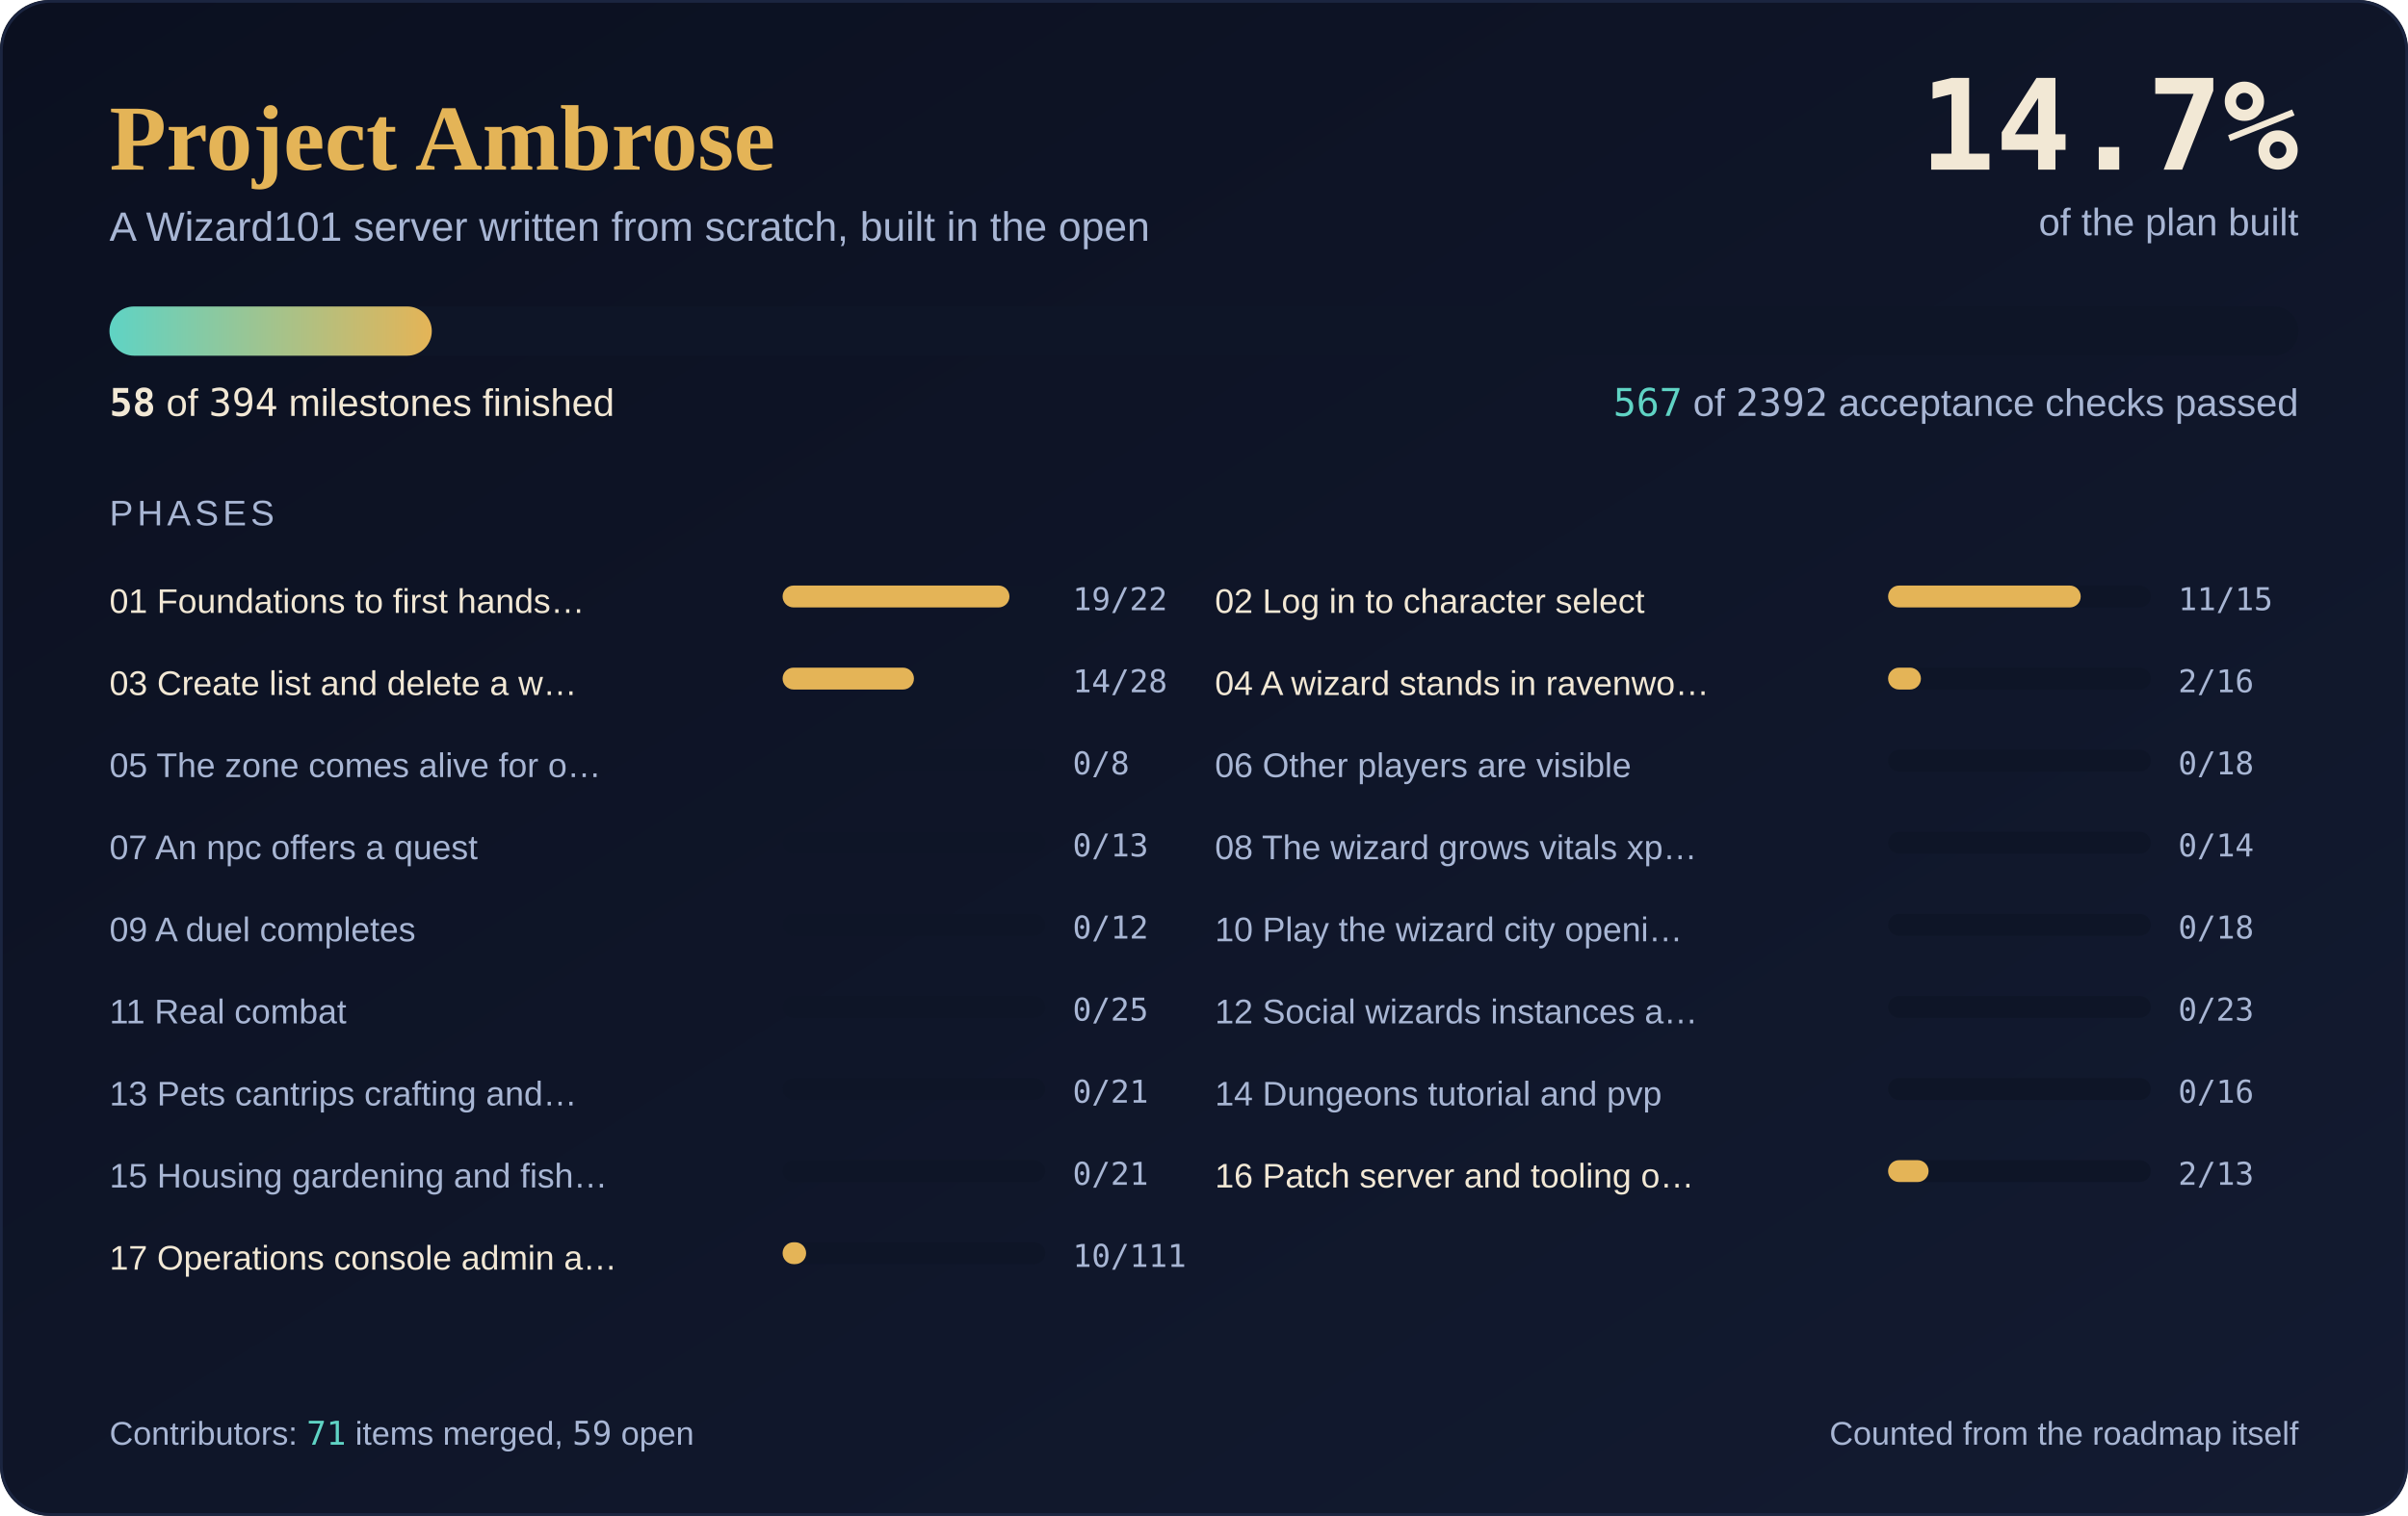
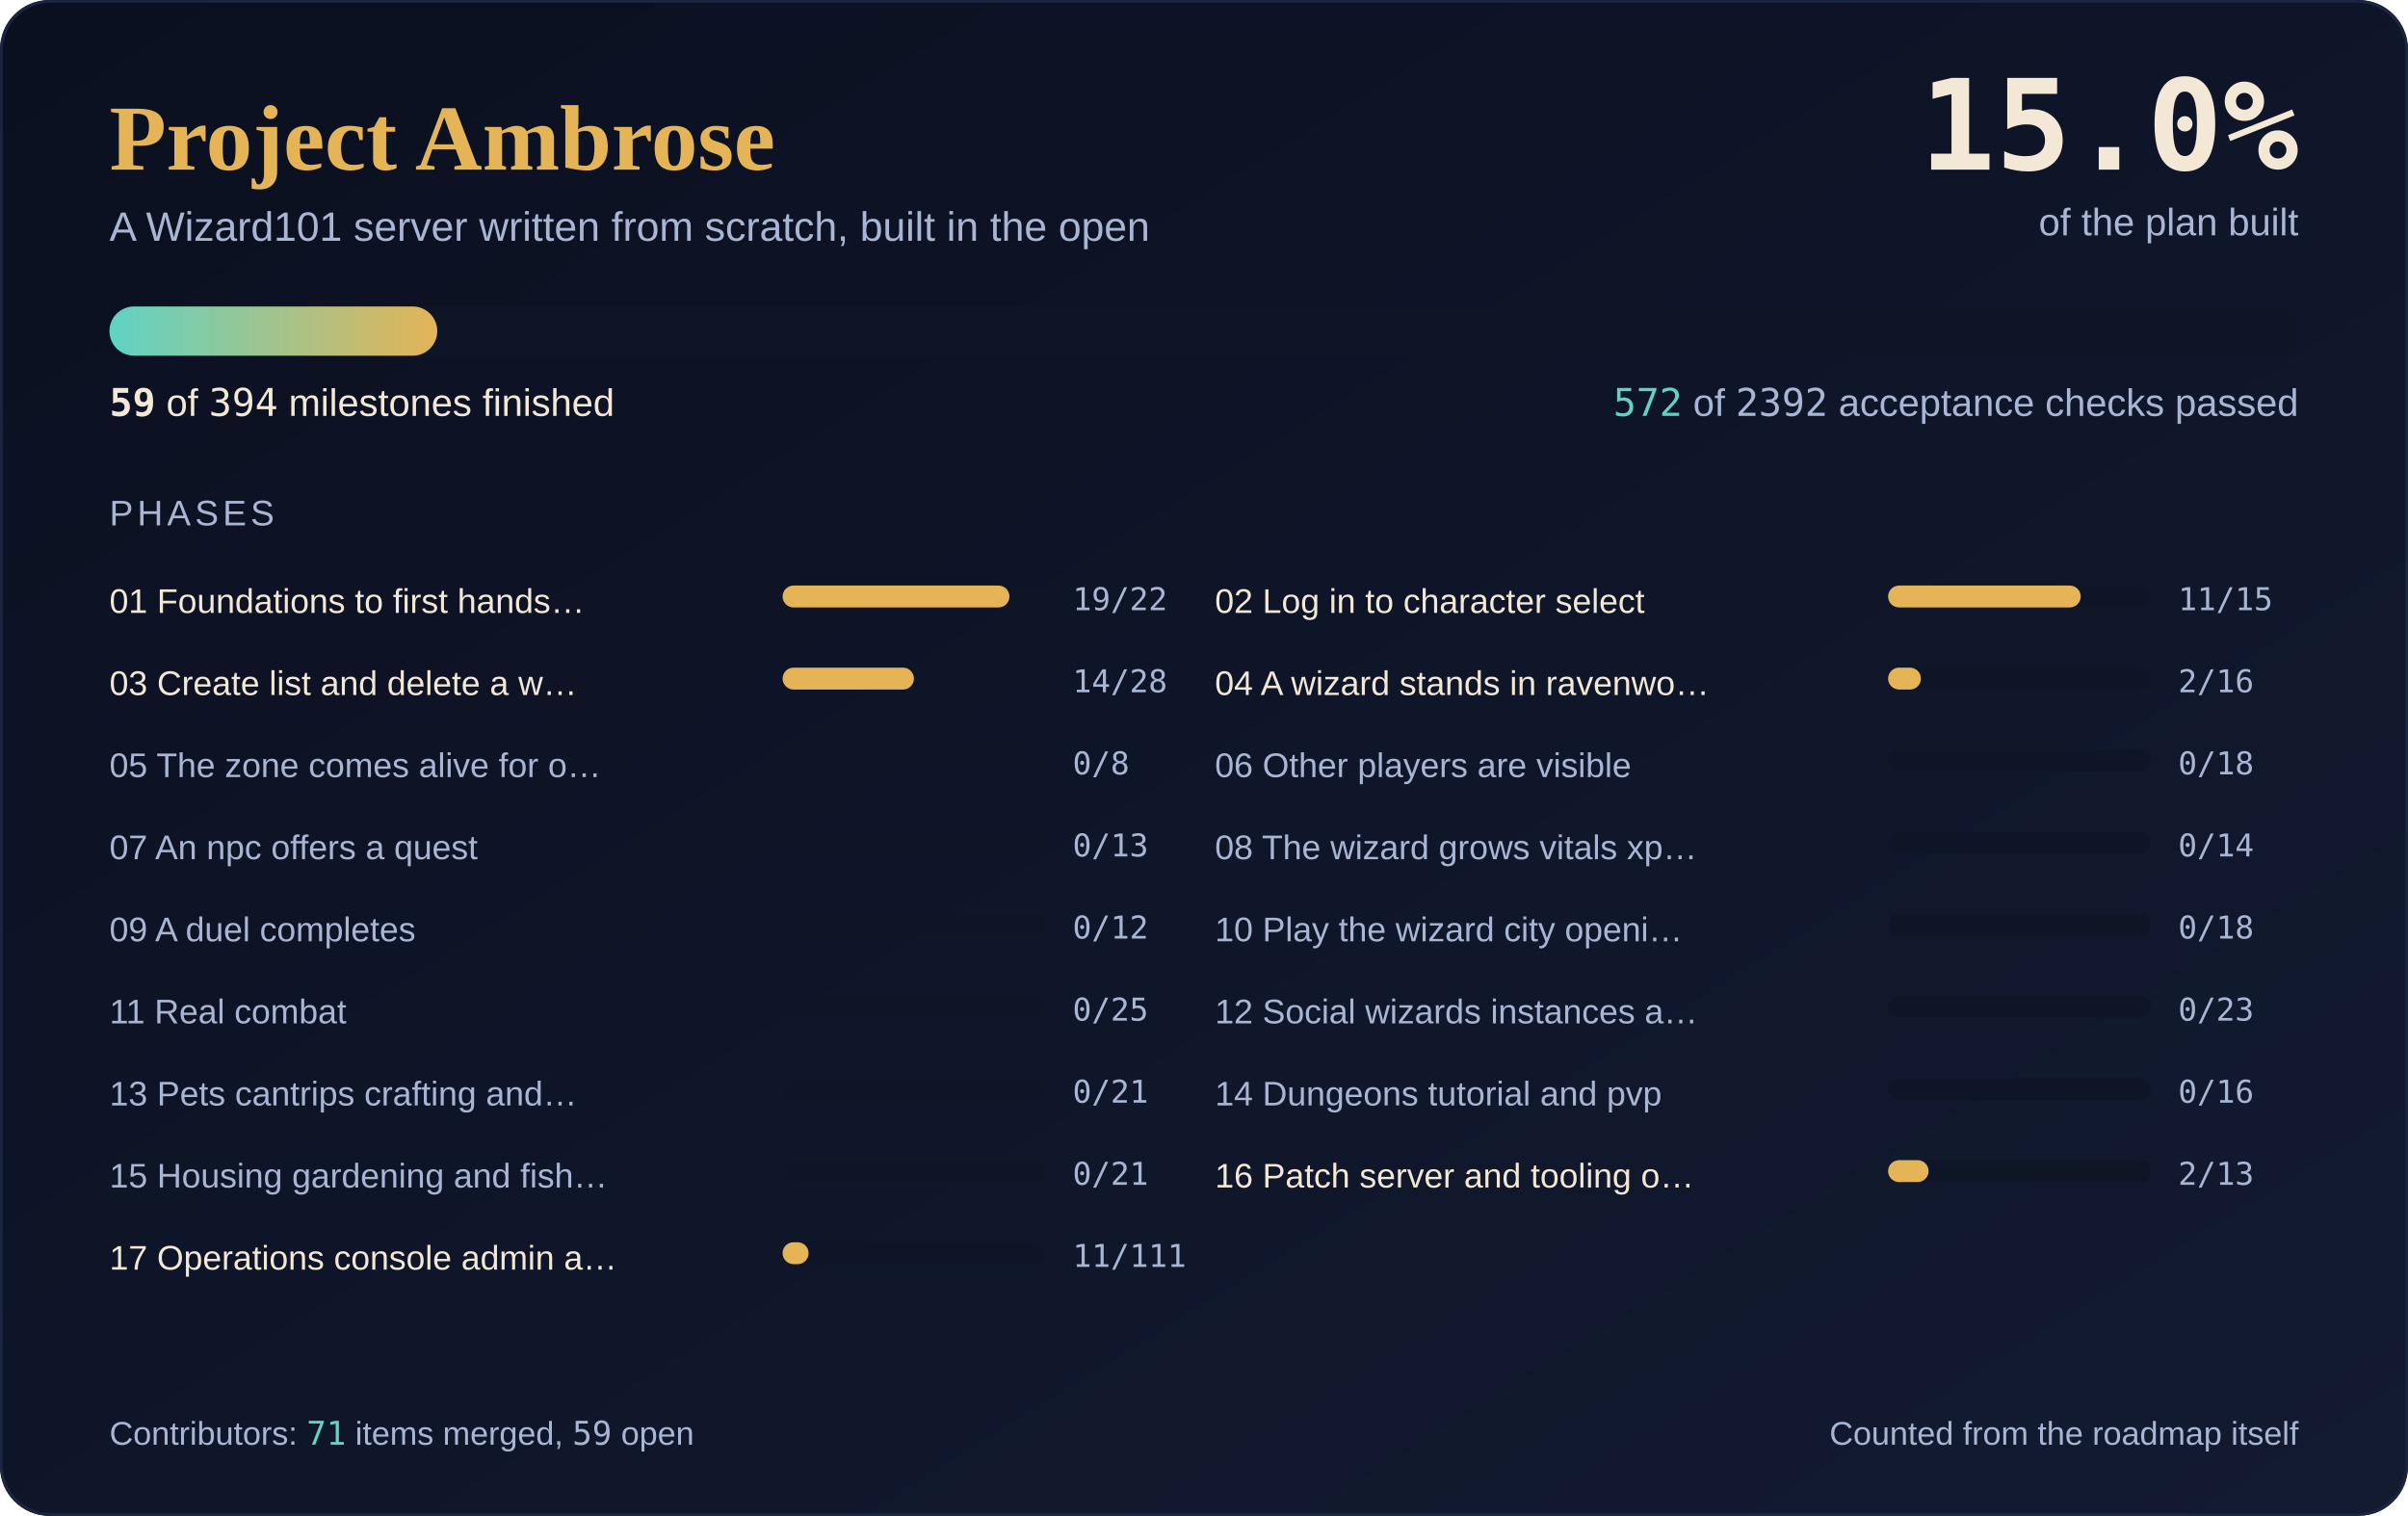
- <svg xmlns="http://www.w3.org/2000/svg" width="880" height="554" viewBox="0 0 880 554" role="img" aria-label="Project Ambrose progress: 58 of 394 milestones complete, 14.7 percent">
+ <svg xmlns="http://www.w3.org/2000/svg" width="880" height="554" viewBox="0 0 880 554" role="img" aria-label="Project Ambrose progress: 59 of 394 milestones complete, 15.0 percent">
  <defs>
    <linearGradient id="sky" x1="0" y1="0" x2="1" y2="1">
      <stop offset="0" stop-color="#0B1020" />
      <stop offset="1" stop-color="#131B31" />
    </linearGradient>
    <linearGradient id="fill" x1="0" y1="0" x2="1" y2="0">
      <stop offset="0" stop-color="#5FD3C4" />
      <stop offset="1" stop-color="#E4B457" />
    </linearGradient>
  </defs>
  <rect width="880" height="554" rx="18" fill="url(#sky)" />
  <rect x="0.5" y="0.5" width="879" height="553" rx="18" fill="none" stroke="#1B2540" />
  <text x="40" y="62" font-family="'Cormorant Garamond', Georgia, 'Times New Roman', serif" font-size="34" font-weight="600" fill="#E4B457">Project Ambrose</text>
  <text x="40" y="88" font-family="Karla, 'Segoe UI', 'Helvetica Neue', Arial, sans-serif" font-size="15" fill="#A8B6D4">A Wizard101 server written from scratch, built in the open</text>
-   <text x="840" y="62" text-anchor="end" font-family="'JetBrains Mono', Consolas, 'DejaVu Sans Mono', monospace" font-size="46" font-weight="700" fill="#F2E8D5">14.7%</text>
+   <text x="840" y="62" text-anchor="end" font-family="'JetBrains Mono', Consolas, 'DejaVu Sans Mono', monospace" font-size="46" font-weight="700" fill="#F2E8D5">15.0%</text>
  <text x="840" y="86" text-anchor="end" font-family="Karla, 'Segoe UI', 'Helvetica Neue', Arial, sans-serif" font-size="14" fill="#A8B6D4">of the plan built</text>
  <rect x="40" y="112" width="800" height="18" rx="9.0" fill="#0E1527" />
-   <rect x="40" y="112" width="117.8" height="18" rx="9.0" fill="url(#fill)" />
+   <rect x="40" y="112" width="119.8" height="18" rx="9.0" fill="url(#fill)" />
  <text x="40" y="152" font-family="Karla, 'Segoe UI', 'Helvetica Neue', Arial, sans-serif" font-size="14" fill="#F2E8D5">
-     <tspan font-family="'JetBrains Mono', Consolas, 'DejaVu Sans Mono', monospace" font-weight="700">58</tspan> of <tspan font-family="'JetBrains Mono', Consolas, 'DejaVu Sans Mono', monospace">394</tspan> milestones finished</text>
+     <tspan font-family="'JetBrains Mono', Consolas, 'DejaVu Sans Mono', monospace" font-weight="700">59</tspan> of <tspan font-family="'JetBrains Mono', Consolas, 'DejaVu Sans Mono', monospace">394</tspan> milestones finished</text>
  <text x="840" y="152" text-anchor="end" font-family="Karla, 'Segoe UI', 'Helvetica Neue', Arial, sans-serif" font-size="14" fill="#A8B6D4">
-     <tspan font-family="'JetBrains Mono', Consolas, 'DejaVu Sans Mono', monospace" fill="#5FD3C4">567</tspan> of <tspan font-family="'JetBrains Mono', Consolas, 'DejaVu Sans Mono', monospace">2392</tspan> acceptance checks passed</text>
+     <tspan font-family="'JetBrains Mono', Consolas, 'DejaVu Sans Mono', monospace" fill="#5FD3C4">572</tspan> of <tspan font-family="'JetBrains Mono', Consolas, 'DejaVu Sans Mono', monospace">2392</tspan> acceptance checks passed</text>
  <text x="40" y="192" font-family="Karla, 'Segoe UI', 'Helvetica Neue', Arial, sans-serif" font-size="13" fill="#A8B6D4" letter-spacing="1.5">PHASES</text>
  <text x="40" y="224" font-family="Karla, 'Segoe UI', 'Helvetica Neue', Arial, sans-serif" font-size="12.5" fill="#F2E8D5">01 Foundations to first hands…</text>
  <rect x="286" y="214" width="96" height="8" rx="4.0" fill="#0E1527" />
  <rect x="286" y="214" width="82.9" height="8" rx="4.0" fill="#E4B457" />
  <text x="392" y="223" font-family="'JetBrains Mono', Consolas, 'DejaVu Sans Mono', monospace" font-size="11.5" fill="#A8B6D4">19/22</text>
  <text x="444" y="224" font-family="Karla, 'Segoe UI', 'Helvetica Neue', Arial, sans-serif" font-size="12.5" fill="#F2E8D5">02 Log in to character select</text>
  <rect x="690" y="214" width="96" height="8" rx="4.0" fill="#0E1527" />
  <rect x="690" y="214" width="70.4" height="8" rx="4.0" fill="#E4B457" />
  <text x="796" y="223" font-family="'JetBrains Mono', Consolas, 'DejaVu Sans Mono', monospace" font-size="11.5" fill="#A8B6D4">11/15</text>
  <text x="40" y="254" font-family="Karla, 'Segoe UI', 'Helvetica Neue', Arial, sans-serif" font-size="12.5" fill="#F2E8D5">03 Create list and delete a w…</text>
  <rect x="286" y="244" width="96" height="8" rx="4.0" fill="#0E1527" />
  <rect x="286" y="244" width="48.0" height="8" rx="4.0" fill="#E4B457" />
  <text x="392" y="253" font-family="'JetBrains Mono', Consolas, 'DejaVu Sans Mono', monospace" font-size="11.5" fill="#A8B6D4">14/28</text>
  <text x="444" y="254" font-family="Karla, 'Segoe UI', 'Helvetica Neue', Arial, sans-serif" font-size="12.5" fill="#F2E8D5">04 A wizard stands in ravenwo…</text>
  <rect x="690" y="244" width="96" height="8" rx="4.0" fill="#0E1527" />
  <rect x="690" y="244" width="12.0" height="8" rx="4.0" fill="#E4B457" />
  <text x="796" y="253" font-family="'JetBrains Mono', Consolas, 'DejaVu Sans Mono', monospace" font-size="11.5" fill="#A8B6D4">2/16</text>
  <text x="40" y="284" font-family="Karla, 'Segoe UI', 'Helvetica Neue', Arial, sans-serif" font-size="12.5" fill="#A8B6D4">05 The zone comes alive for o…</text>
  <rect x="286" y="274" width="96" height="8" rx="4.0" fill="#0E1527" />
  <text x="392" y="283" font-family="'JetBrains Mono', Consolas, 'DejaVu Sans Mono', monospace" font-size="11.5" fill="#A8B6D4">0/8</text>
  <text x="444" y="284" font-family="Karla, 'Segoe UI', 'Helvetica Neue', Arial, sans-serif" font-size="12.5" fill="#A8B6D4">06 Other players are visible</text>
  <rect x="690" y="274" width="96" height="8" rx="4.0" fill="#0E1527" />
  <text x="796" y="283" font-family="'JetBrains Mono', Consolas, 'DejaVu Sans Mono', monospace" font-size="11.5" fill="#A8B6D4">0/18</text>
  <text x="40" y="314" font-family="Karla, 'Segoe UI', 'Helvetica Neue', Arial, sans-serif" font-size="12.5" fill="#A8B6D4">07 An npc offers a quest</text>
  <rect x="286" y="304" width="96" height="8" rx="4.0" fill="#0E1527" />
  <text x="392" y="313" font-family="'JetBrains Mono', Consolas, 'DejaVu Sans Mono', monospace" font-size="11.5" fill="#A8B6D4">0/13</text>
  <text x="444" y="314" font-family="Karla, 'Segoe UI', 'Helvetica Neue', Arial, sans-serif" font-size="12.5" fill="#A8B6D4">08 The wizard grows vitals xp…</text>
  <rect x="690" y="304" width="96" height="8" rx="4.0" fill="#0E1527" />
  <text x="796" y="313" font-family="'JetBrains Mono', Consolas, 'DejaVu Sans Mono', monospace" font-size="11.5" fill="#A8B6D4">0/14</text>
  <text x="40" y="344" font-family="Karla, 'Segoe UI', 'Helvetica Neue', Arial, sans-serif" font-size="12.5" fill="#A8B6D4">09 A duel completes</text>
  <rect x="286" y="334" width="96" height="8" rx="4.0" fill="#0E1527" />
  <text x="392" y="343" font-family="'JetBrains Mono', Consolas, 'DejaVu Sans Mono', monospace" font-size="11.5" fill="#A8B6D4">0/12</text>
  <text x="444" y="344" font-family="Karla, 'Segoe UI', 'Helvetica Neue', Arial, sans-serif" font-size="12.5" fill="#A8B6D4">10 Play the wizard city openi…</text>
  <rect x="690" y="334" width="96" height="8" rx="4.0" fill="#0E1527" />
  <text x="796" y="343" font-family="'JetBrains Mono', Consolas, 'DejaVu Sans Mono', monospace" font-size="11.5" fill="#A8B6D4">0/18</text>
  <text x="40" y="374" font-family="Karla, 'Segoe UI', 'Helvetica Neue', Arial, sans-serif" font-size="12.5" fill="#A8B6D4">11 Real combat</text>
  <rect x="286" y="364" width="96" height="8" rx="4.0" fill="#0E1527" />
  <text x="392" y="373" font-family="'JetBrains Mono', Consolas, 'DejaVu Sans Mono', monospace" font-size="11.5" fill="#A8B6D4">0/25</text>
  <text x="444" y="374" font-family="Karla, 'Segoe UI', 'Helvetica Neue', Arial, sans-serif" font-size="12.5" fill="#A8B6D4">12 Social wizards instances a…</text>
  <rect x="690" y="364" width="96" height="8" rx="4.0" fill="#0E1527" />
  <text x="796" y="373" font-family="'JetBrains Mono', Consolas, 'DejaVu Sans Mono', monospace" font-size="11.5" fill="#A8B6D4">0/23</text>
  <text x="40" y="404" font-family="Karla, 'Segoe UI', 'Helvetica Neue', Arial, sans-serif" font-size="12.5" fill="#A8B6D4">13 Pets cantrips crafting and…</text>
  <rect x="286" y="394" width="96" height="8" rx="4.0" fill="#0E1527" />
  <text x="392" y="403" font-family="'JetBrains Mono', Consolas, 'DejaVu Sans Mono', monospace" font-size="11.5" fill="#A8B6D4">0/21</text>
  <text x="444" y="404" font-family="Karla, 'Segoe UI', 'Helvetica Neue', Arial, sans-serif" font-size="12.5" fill="#A8B6D4">14 Dungeons tutorial and pvp</text>
  <rect x="690" y="394" width="96" height="8" rx="4.0" fill="#0E1527" />
  <text x="796" y="403" font-family="'JetBrains Mono', Consolas, 'DejaVu Sans Mono', monospace" font-size="11.5" fill="#A8B6D4">0/16</text>
  <text x="40" y="434" font-family="Karla, 'Segoe UI', 'Helvetica Neue', Arial, sans-serif" font-size="12.5" fill="#A8B6D4">15 Housing gardening and fish…</text>
  <rect x="286" y="424" width="96" height="8" rx="4.0" fill="#0E1527" />
  <text x="392" y="433" font-family="'JetBrains Mono', Consolas, 'DejaVu Sans Mono', monospace" font-size="11.5" fill="#A8B6D4">0/21</text>
  <text x="444" y="434" font-family="Karla, 'Segoe UI', 'Helvetica Neue', Arial, sans-serif" font-size="12.5" fill="#F2E8D5">16 Patch server and tooling o…</text>
  <rect x="690" y="424" width="96" height="8" rx="4.0" fill="#0E1527" />
  <rect x="690" y="424" width="14.8" height="8" rx="4.0" fill="#E4B457" />
  <text x="796" y="433" font-family="'JetBrains Mono', Consolas, 'DejaVu Sans Mono', monospace" font-size="11.5" fill="#A8B6D4">2/13</text>
  <text x="40" y="464" font-family="Karla, 'Segoe UI', 'Helvetica Neue', Arial, sans-serif" font-size="12.5" fill="#F2E8D5">17 Operations console admin a…</text>
  <rect x="286" y="454" width="96" height="8" rx="4.0" fill="#0E1527" />
-   <rect x="286" y="454" width="8.6" height="8" rx="4.0" fill="#E4B457" />
-   <text x="392" y="463" font-family="'JetBrains Mono', Consolas, 'DejaVu Sans Mono', monospace" font-size="11.5" fill="#A8B6D4">10/111</text>
+   <rect x="286" y="454" width="9.5" height="8" rx="4.0" fill="#E4B457" />
+   <text x="392" y="463" font-family="'JetBrains Mono', Consolas, 'DejaVu Sans Mono', monospace" font-size="11.5" fill="#A8B6D4">11/111</text>
  <text x="40" y="528" font-family="Karla, 'Segoe UI', 'Helvetica Neue', Arial, sans-serif" font-size="12" fill="#A8B6D4">Contributors: <tspan font-family="'JetBrains Mono', Consolas, 'DejaVu Sans Mono', monospace" fill="#5FD3C4">71</tspan> items merged, <tspan font-family="'JetBrains Mono', Consolas, 'DejaVu Sans Mono', monospace">59</tspan> open</text>
  <text x="840" y="528" text-anchor="end" font-family="Karla, 'Segoe UI', 'Helvetica Neue', Arial, sans-serif" font-size="12" fill="#A8B6D4">Counted from the roadmap itself</text>
</svg>
